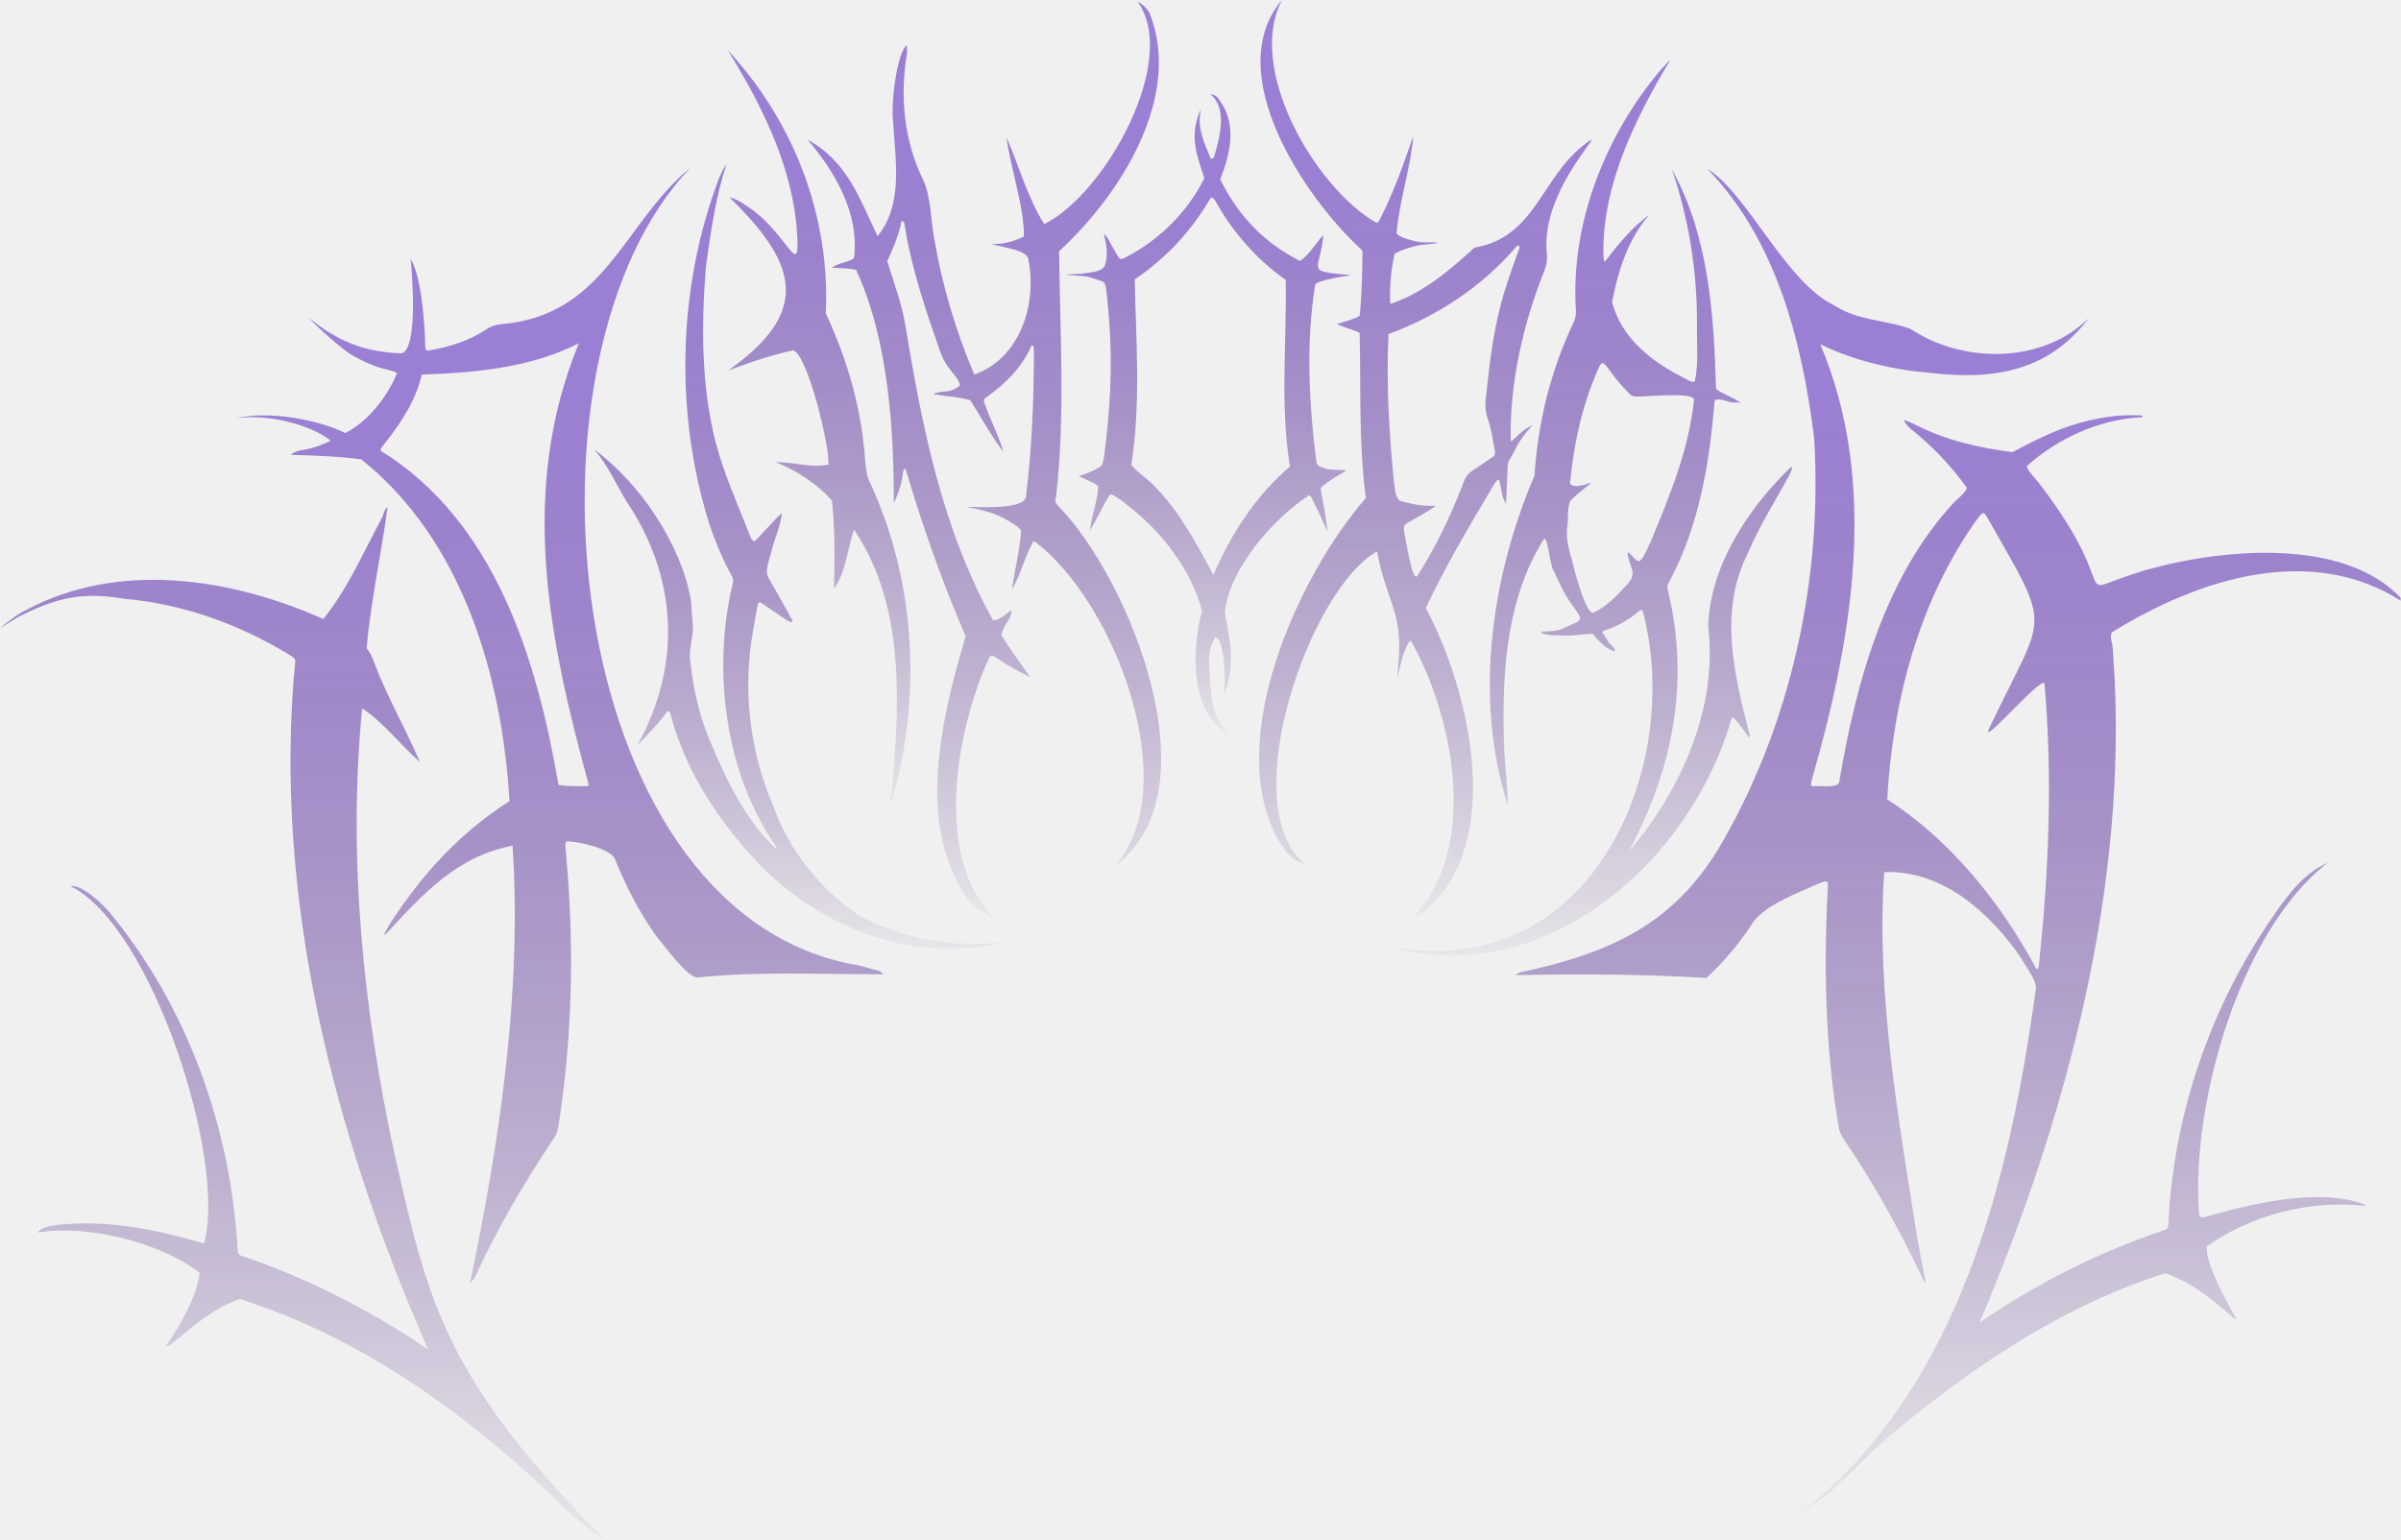
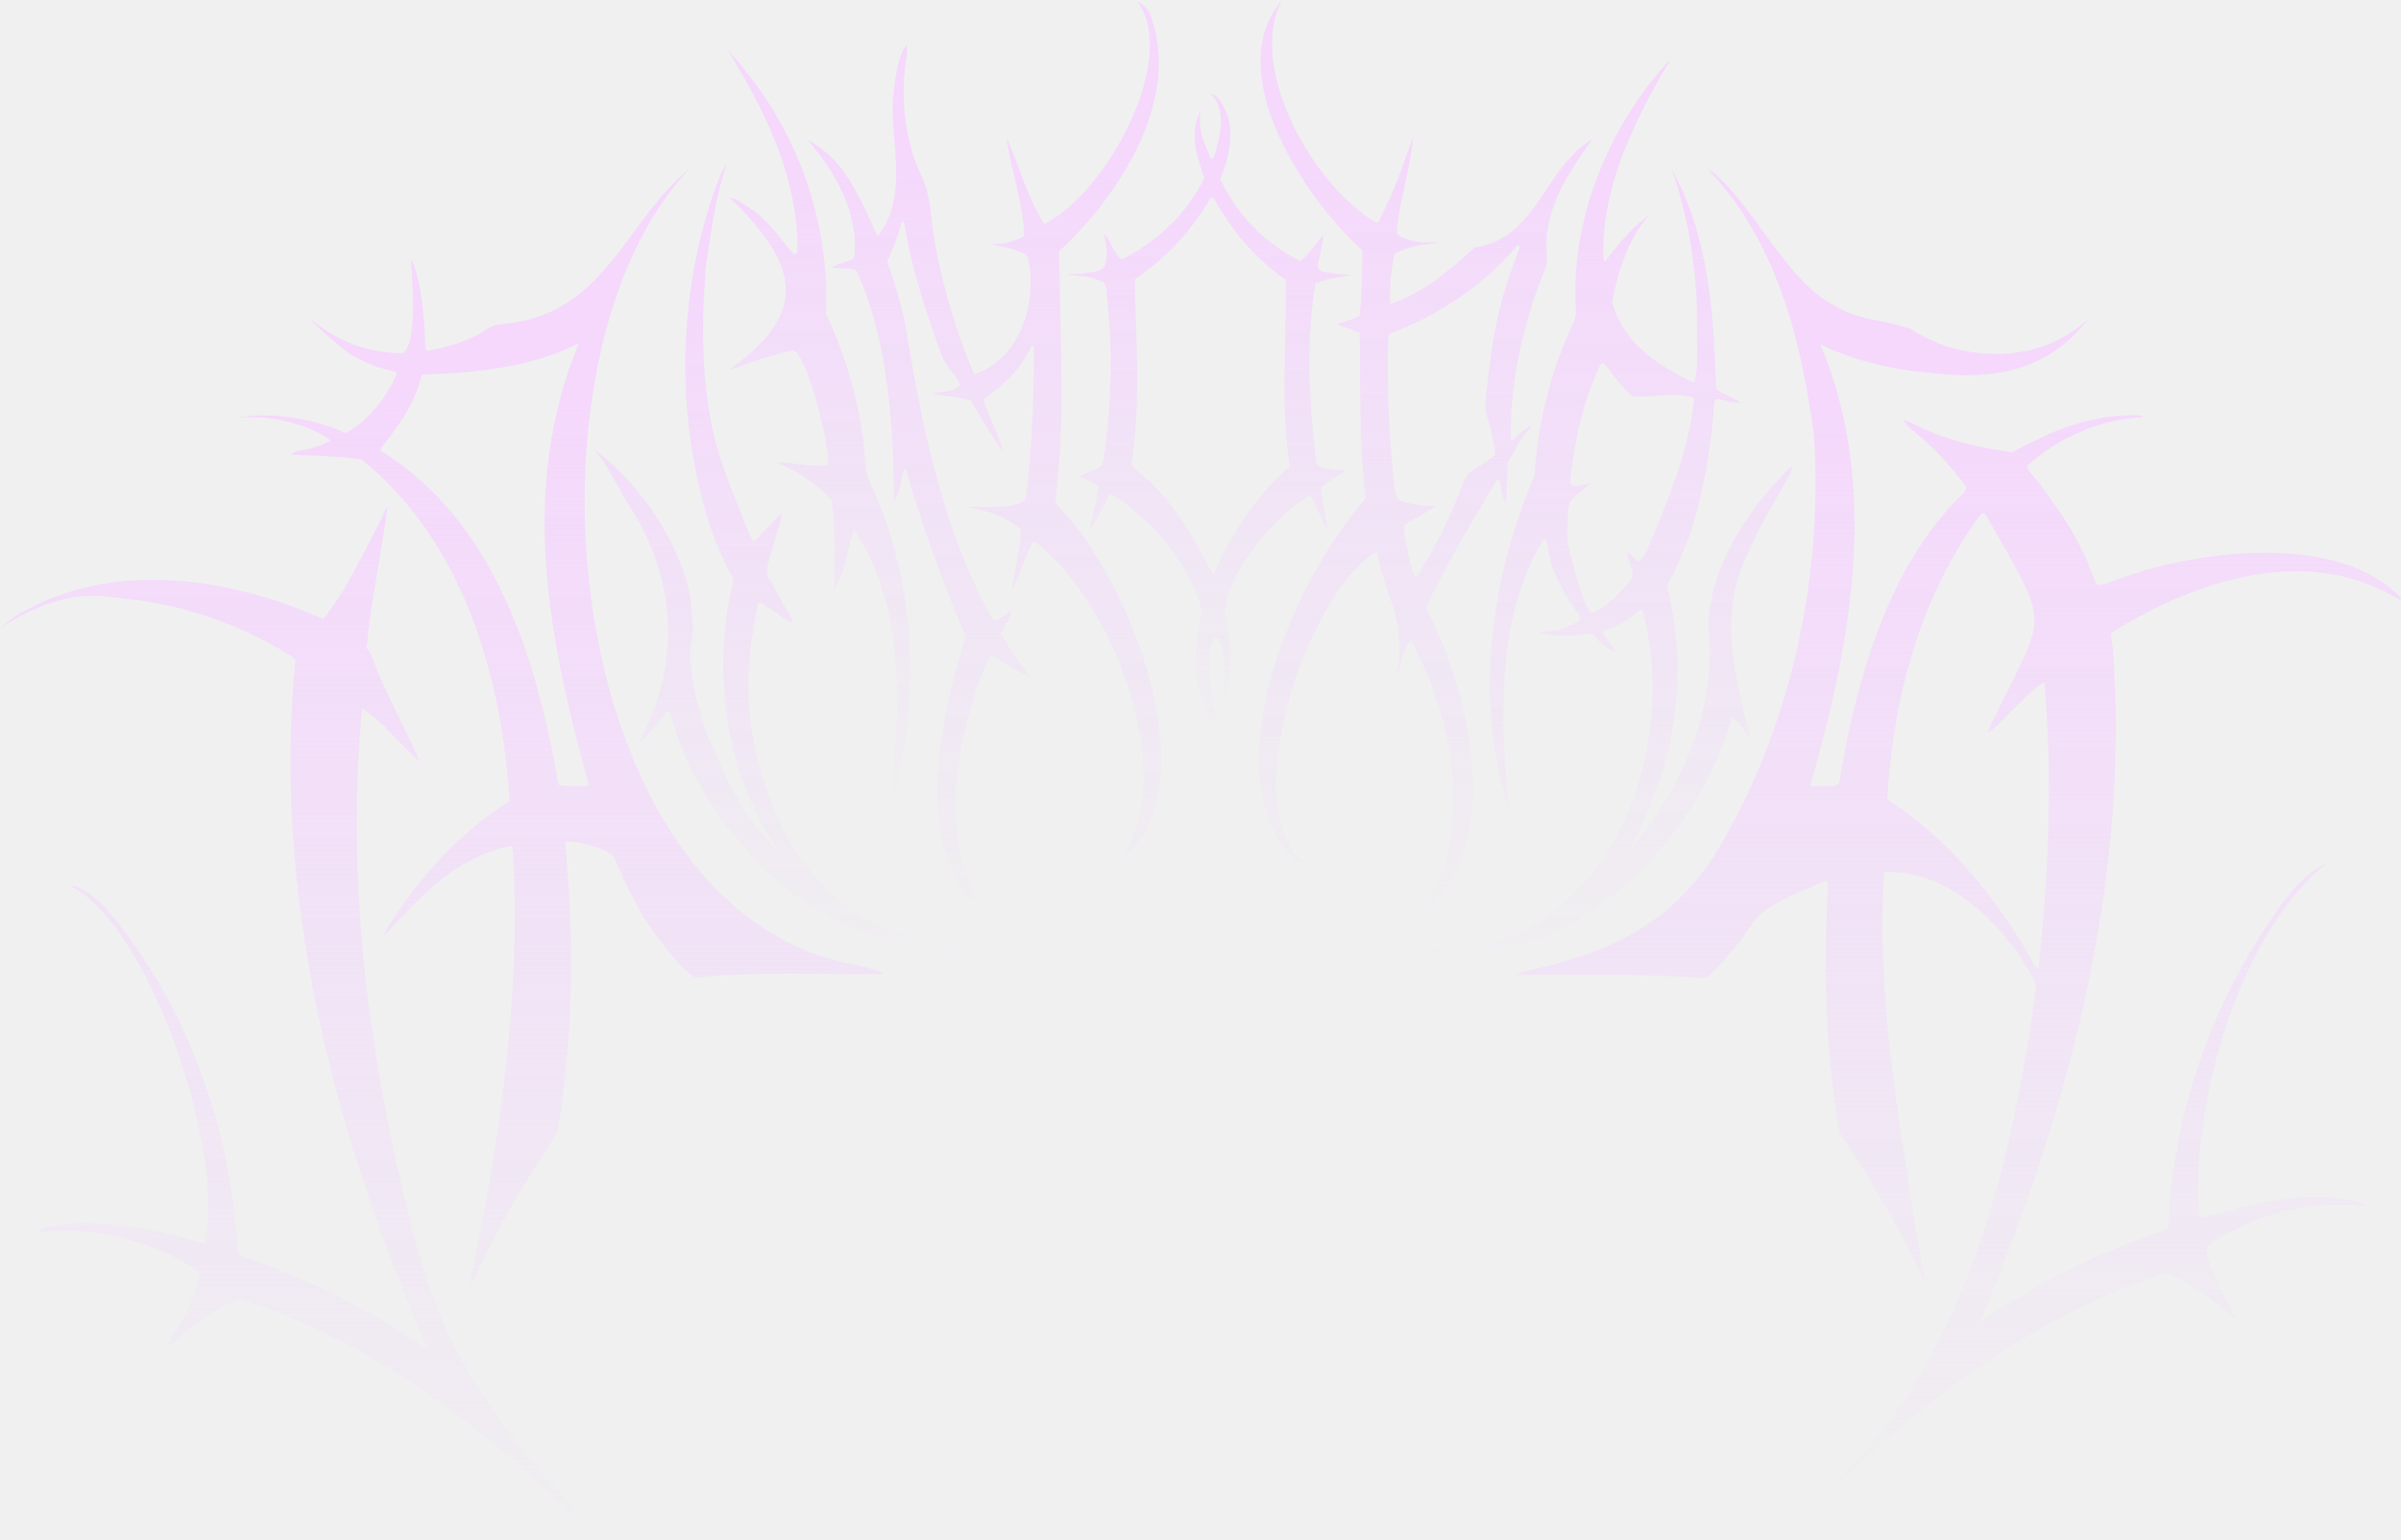
<svg xmlns="http://www.w3.org/2000/svg" width="1216" height="780" viewBox="0 0 1216 780" fill="none">
  <g clip-path="url(#clip0_11_6)">
    <path d="M1178.79 437.154C1134.58 471.362 1109.8 558.483 1113.63 613.851C1113.61 615.167 1114.13 617.313 1115.98 616.706C1140.92 609.708 1173.86 601.541 1197.64 610.211C1198.02 610.678 1197.37 611.079 1196.94 610.831C1168.68 608.006 1140.25 615.596 1117.65 631.421C1116.8 640.115 1127.81 659.643 1132.3 667.658C1132.4 668.104 1131.66 668.273 1131.43 667.894C1121.06 658.898 1109.9 649.325 1096.58 645.102C1043.66 661.707 997.323 693.631 955.284 728.896C940.72 741.741 928.771 757.093 912.21 766.057C992.203 703.96 1017.97 596.706 1031.02 501.297C1031.93 496.896 1025.68 489.487 1023.59 485.276C1008.59 463.539 984.537 440.644 954.262 441.809C950.088 503.541 961.506 566.776 971.155 628.039C972.267 634.459 973.63 640.833 974.854 647.236C974.945 647.59 975.245 650.259 974.831 649.945C962.98 624.918 949.701 600.349 933.952 577.426C932.554 575.292 931.419 573.13 931.128 570.547C924.283 529.944 923.538 488.615 925.816 447.581C925.297 445.329 922.491 447.327 921.085 447.623C910.764 452.323 894.841 457.997 888.039 467.001C881.369 477.463 873.402 486.933 864.219 495.444C832.064 493.476 799.839 493.438 767.529 494.003C767.107 493.941 769.653 492.771 769.833 492.617C813.495 483.333 846.849 469.165 870.601 429.519C907.027 367.696 923.262 293.02 918.756 221.621C912.64 173.029 899.692 121.487 864.566 85.388C885.395 98.479 904.4 143.177 929.219 154.819C940.637 162.442 955.049 162.03 967.496 166.589C994.436 184.383 1034.3 184.38 1057.81 161.224C1037.56 188.113 1009.61 192.65 977.943 188.942C958.621 187.353 939.107 182.788 921.882 174.413C951.666 244.579 938.174 323.309 917.798 394.404C917.621 395.637 916.382 397.969 917.95 398.321C920.981 397.889 930.164 399.426 931.424 396.506C939.808 346.578 954.467 292.134 989.92 254.22C991.703 252.397 995.66 249.49 996.145 247.11C988.125 236.09 978.843 226.148 968.211 217.687C966.646 216.452 965.433 214.935 964.295 213.155C964.194 212.982 964.363 212.778 964.553 212.844C966.626 213.584 968.715 214.438 970.651 215.45C985.718 223.188 1002.53 226.901 1019.24 229.068C1036.31 219.906 1051.06 212.876 1072.01 210.667C1075.64 210.376 1080.22 210.28 1084.69 210.469C1085.29 210.494 1085.29 211.38 1084.69 211.4C1063.54 212.321 1042.34 221.973 1026.65 235.98C1025.74 237.619 1032.46 243.984 1033.56 245.927C1078.1 304.506 1044.28 301.466 1086.42 288.875C1127.08 277.381 1187.41 272.704 1215.88 302.895C1215.93 303.211 1216.08 304.426 1215.98 304.356C1170.38 275.485 1114.32 292.631 1069.68 320.311C1068.72 321.767 1069.13 323.538 1069.43 324.956C1070.04 327.587 1070.18 330.254 1070.31 332.925C1078.47 448.073 1046.38 566.848 1002.57 670.02C1031.7 650.075 1063.26 634.15 1096.8 622.96C1098.66 622.169 1098.03 619.603 1098.3 617.976C1101.21 562.844 1120.26 508.367 1151.99 463.119C1158.61 453.315 1167.45 441.889 1178.81 437.156L1178.79 437.154ZM955.802 404.969C987.817 425.592 1013.32 457.237 1031.24 490.709C1031.5 490.865 1032.06 490.973 1032.24 490.639C1032.35 490.438 1032.46 490.237 1032.48 490.029C1037.66 442.318 1039.61 394.153 1035.45 346.287C1033.67 342.408 1001.94 380.01 1007.55 368.775C1036.24 308.117 1040.13 321.411 1005.88 261.144C1004.31 258.438 1002.86 261.192 1001.6 262.638C972.004 303.808 958.568 354.964 955.8 404.972L955.802 404.969Z" fill="url(#paint0_linear_11_6)" />
    <path d="M238.057 649.902C252.999 578.493 264.463 502.208 259.586 428.464C231.67 433.782 214.743 452.251 195.734 472.919C195.583 473.027 194.693 473.566 194.407 473.752C194.167 473.908 197.259 468.362 197.355 468.196C213.931 442.665 232.815 421.977 258.046 405.856C254.284 342.734 234.401 273.806 182.994 232.746C171.674 231.137 158.534 230.77 147.169 230.419C150.413 228.048 152.228 228.227 154.062 227.87C158.754 226.954 163.219 225.5 167.419 223.205C158.193 215.638 136.236 209.359 119.413 211.905C136.674 207.858 161.705 212.814 174.868 219.392C186.47 213.617 196.541 200.456 201.059 189.005C199.813 188.171 198.397 187.772 196.935 187.468C190.268 186.087 184.195 183.23 178.299 179.969C172.175 176.012 162.982 167.885 156.544 161.169C159.346 163.102 164.36 167.405 168.114 169.22C178.941 175.793 190.892 178.686 203.532 179.015C211.544 176.296 208.829 141.216 208.224 133.496L207.987 131.133C213.463 140.252 215.117 163.966 215.357 174.985C215.299 176.233 215.524 178.108 217.266 177.571C227.65 175.804 237.978 172.477 246.759 166.582C248.605 165.334 250.638 164.767 252.833 164.332C306.925 160.295 315.362 112.898 349.877 84.816C257.803 179.976 283.294 460.021 431.68 488.515C436.056 489.017 440.104 490.694 444.372 491.618C445.667 491.907 446.299 492.507 447.373 493.556C445.826 493.652 444.774 493.534 444.041 493.531C413.948 493.624 383.699 492.032 353.72 495.166C348.747 496.371 335.905 478.307 332.375 474.186C323.627 462.087 316.919 448.69 311.316 434.924C309.043 429.926 292.225 425.964 286.763 426.3C285.856 428.409 286.69 430.885 286.72 433.122C290.832 478.522 289.985 524.483 282.973 569.56C282.081 574.431 281.98 574.365 279.166 578.686C264.85 600.323 251.614 622.749 240.894 646.365C240.547 647.133 239.038 649.342 238.059 649.9L238.057 649.902ZM192.776 228.33C250.86 264.202 271.993 334.271 282.86 397.633C287.537 398.467 292.404 398.221 297.246 398.303C297.519 398.308 297.797 397.982 298.232 397.713C277.651 322.822 262.615 248.255 293.145 173.936C268.617 186.351 240.704 188.854 213.633 189.755C210.523 203.21 202.692 214.85 194.154 225.533C193.54 226.288 192.753 226.996 192.779 228.33H192.776Z" fill="url(#paint1_linear_11_6)" />
    <path d="M121.488 658.107C108.058 662.734 97.279 672.255 86.508 681.158C86.427 681.223 84.051 682.016 83.889 682.255C95.509 665.205 99.916 653.741 101.181 644.861C80.885 629.262 44.322 620.271 19.12 624.391C21.142 621.27 28.062 620.627 32.027 620.271C56.297 618.272 80.243 623.093 103.352 629.992C115.013 587.406 76.774 469.037 35.691 448.944C38.467 448.281 45.331 451.091 54.972 461.615C94.733 509.366 116.791 571.039 120.323 632.636C120.384 633.62 120.255 634.662 121.19 635.812C155.146 647.293 187.274 663.487 216.836 683.698C169.08 575.086 137.925 453.877 149.574 334.507C149.119 333.236 147.814 332.45 146.502 331.707C121.028 316.186 92.576 305.94 62.767 303.324C42.171 299.919 29.772 302.468 11.251 311.531C9.57 312.217 -0.372 318.566 0.018 318.242C8.604 311.062 12.311 309.548 13.036 309.139C59.864 283.944 116.983 292.764 163.735 313.595C175.98 298.556 184.164 279.5 193.481 262.309C194.109 260.994 194.799 257.705 196.293 256.926C193.254 279.673 187.704 304.968 185.669 328.391C187.53 330.545 188.587 333.186 189.583 335.827C195.833 352.674 205.709 369.511 212.614 386.021C202.49 377.123 194.586 366.232 183.391 358.868C176.076 434.754 183.934 512.133 200.222 586.52C216.849 659.508 225.309 698.371 306.045 779.737C306.399 780.094 301.117 776.928 300.793 776.659C298.214 774.518 291.684 769.351 289.173 767.129C241.708 720.073 186.01 678.627 121.488 658.107Z" fill="url(#paint2_linear_11_6)" />
    <path d="M763.696 407.942C746.21 354.032 755.464 291.521 777.142 240.999C778.872 214.066 785.332 187.732 796.975 163.323C797.958 161.292 798.198 159.276 798.125 157.029C795.311 113.335 813.007 68.504 841.072 35.398C847.062 29.044 847.211 28.368 841.601 37.625C825.538 65.845 811.164 96.925 812.089 130.039C812.251 130.722 811.953 132.461 812.982 132.361C820.026 123.029 826.281 115.979 831.77 111.62C833.004 110.546 835.264 108.655 834.569 109.664C824.208 122.02 819.434 137.485 816.448 153.049C821.366 171.864 837.249 183.777 853.934 191.985C855.003 192.49 857.069 194.234 858.392 193.082C860.318 183.752 859.289 173.998 859.448 164.515C859.63 138.126 855.345 110.616 846.748 85.878C865.408 119.248 868.027 159.622 869.089 197.034C872.449 199.7 876.616 200.592 881.468 203.978C881.736 204.167 880.209 203.732 877.605 203.926C874.894 203.717 868.937 200.614 868.285 203.635C865.865 234.551 860.493 266.239 845.785 293.944C844.991 295.448 844.043 296.884 844.619 298.644C856.594 347.788 845.922 392.19 824.716 431.658C851.35 400.54 870.128 358.564 865.137 317.196C865.984 286.761 885.521 257.326 906.974 236.64C908.812 235.955 906.094 240.825 906.289 240.619C899.106 253.678 891.164 266.347 885.286 280.072C870.123 310.196 878.444 342.092 886.262 372.978C886.307 373.352 885.832 373.56 885.587 373.269C883.683 371.002 882.876 369.4 881.723 368.047C880.391 366.483 879.319 364.66 877.572 363.478C877.425 363.38 877.228 363.4 877.099 363.518C857.221 434.422 785.101 499.941 707.564 480.677C708.742 480.619 717.093 481.442 718.269 481.495C809.419 488.359 852.025 386.229 832.069 309.877C831.962 309.194 831.052 308.815 830.534 309.204C825.199 313.987 819.126 317.391 812.259 319.478C809.536 320.987 816.243 326.987 817.513 328.474C817.67 328.946 818.198 330.005 817.323 329.915C811.761 327.916 807.875 322.4 806.686 321.145C801.475 321.13 796.229 322.418 790.932 321.883C787.519 321.896 784.105 322.021 780.866 320.718C780.464 320.585 780.545 319.997 780.97 319.982C784.517 319.844 789.023 319.799 791.764 318.318C801.852 313.527 802.525 315.323 795.761 305.817C791.999 300.811 789.678 295.059 787.061 289.462C784.833 286.907 784.113 272.269 782.029 272.92C762.022 304.366 760.424 344.552 761.858 380.922C762.513 390.711 763.421 397.402 763.694 407.937L763.696 407.942ZM824.246 280.266C824.516 278.405 828.023 283.909 829.348 284.054C831.411 286.133 835.457 275.174 836.359 273.587C845.805 250.748 855.325 227.682 857.899 202.894C859.615 198.226 832.526 201.104 829.067 200.873C827.437 201.003 826.185 200.584 825.06 199.314C809.472 183.524 813.351 176.923 806.406 194.295C800.12 210.331 796.937 227.391 795.164 244.441C795.412 246.851 799.599 246.374 802.423 245.591C803.564 245.274 806.072 244.33 805.708 244.714C802.995 247.167 797.359 251.189 795.106 254.069C794.411 256.053 794.151 258.071 794.125 260.107C794.118 262.442 794.1 264.81 793.731 267.107C792.682 275.194 796.254 282.829 797.85 290.615C798.982 294.147 803.263 310.376 806.754 310.527C813.146 307.575 818.372 302.418 823.027 297.19C829.988 290.469 825.51 288.649 824.246 280.266ZM811.414 320.233C812.312 324.464 818.077 327.547 817.915 330.116L811.414 320.233Z" fill="url(#paint3_linear_11_6)" />
    <path d="M523.49 274.014C519 281.536 517.081 291.157 512.487 298.579C513.839 289.171 516.593 278.317 517.129 268.87C516.436 267.484 515.364 266.911 514.413 266.259C506.1 260.291 499.238 258.674 489.162 256.741C496.184 256.972 518.019 258.147 519.569 251.933C522.663 227.212 523.599 202.271 523.627 177.38C523.505 176.353 523.834 175.226 522.461 174.922C517.882 185.814 509.298 194.405 499.708 201.139C498.861 201.626 498.009 202.53 498.383 203.572C501.238 212.108 505.612 220.208 508.183 228.834C503.789 223.77 495.84 209.703 491.441 202.811C486.379 201.091 478.857 200.792 473.669 199.816C471.302 199.858 474.184 198.789 477.229 198.447C482.361 198.277 483.501 197.077 486.106 195.394C486.429 193.064 482.285 188.904 480.925 186.866C478.649 184.101 477.122 180.955 475.972 177.624C468.733 156.82 461.545 135.811 458.177 113.993C458.038 113.192 457.972 112.306 456.931 111.919C455.907 112.715 456.304 113.988 455.97 115.01C454.359 120.973 451.968 126.719 449.336 132.308C452.582 142.743 456.385 152.863 458.314 163.609C466.809 215.189 477.084 267.908 502.871 314.102C504.742 314.926 509.281 311.534 512.123 309.129C512.608 311.572 510.51 314.577 509.25 316.533C507.991 318.488 508.032 319.294 507.013 321.496C511.18 328.506 516.922 336.149 521.569 342.802C521.083 342.892 510.449 337.379 506.36 334.356C504.96 333.673 502.479 331.047 501.157 332.84C484.634 368.112 472.159 434.615 503.579 464.94C492.303 459.341 489.936 457.716 482.457 441.741C466.415 406.159 478.541 357.336 489.079 322.378C477.057 294.78 467.188 266.246 458.589 237.476C457.429 237.679 457.459 238.877 457.287 239.796C457.022 242.492 455.833 248.357 452.668 254.895C452.668 219.253 450.334 172.879 433.596 136.757C430.079 135.796 425.232 135.921 421.359 135.663C424.264 133.067 430.656 132.76 432.522 130.639C435.288 108.321 423.111 87.254 409.031 70.789C429.167 81.74 435.414 100.812 444.458 119.657C457.621 103.378 453.421 81.188 452.352 61.951C451.032 52.245 454.342 26.192 459.361 22.797C459.189 25.232 459.446 26.269 459.355 27.088C455.634 48.906 457.843 71.65 467.772 91.61C471.742 101.01 471.267 111.655 473.277 121.573C477.236 144.967 484.202 167.905 493.433 189.765C516.81 181.422 525.336 153.91 520.815 131.322C520.191 126.431 506.249 125.191 502.065 123.526C507.994 123.96 513.387 122.303 518.578 119.795C518.608 104.023 512.12 86.912 509.774 69.634C516.337 84.731 520.249 99.75 528.838 113.526C560.041 98.113 597.42 30.078 576.159 0.884C578.935 2.006 581.286 5.009 582.141 6.392C599.2 49.004 567.327 98.851 536.385 127.274C536.827 168.816 539.619 210.679 534.79 252.083C534.023 253.961 534.81 255.199 536.107 256.505C572.038 293.316 615.829 400.95 564.895 438.482C600.302 397.605 563.712 303.213 523.49 274.002V274.014Z" fill="url(#paint4_linear_11_6)" />
    <path d="M776.212 215.289C767.471 224.968 767.969 227.632 764.407 233.075C763.83 233.954 763.615 234.908 763.593 235.925C763.451 241.654 762.938 249.497 762.74 255.287C760.328 251.468 760.498 247.313 759.261 243.218C757.691 242.264 754.786 249.199 753.712 250.414C742.549 269.277 731.371 288.227 722.089 308.084C744.311 349.247 763.19 428.936 720.183 462.532C717.606 464.116 715.768 464.633 716.112 464.324C749.365 429.127 736.033 362.544 714.514 324.532C712.899 324.964 711.47 330.264 710.509 331.948C709.298 336.925 709.114 337.359 707.548 343.681C711.708 308.948 703.159 309.247 697.402 279.357C663.853 297.873 624.744 407.269 660.723 437.689C653.31 435.798 649.57 428.856 647.317 425.542C619.341 375.368 657.724 291.192 691.779 252.287C687.994 224.614 689.291 196.466 688.603 168.62C685.516 167.104 680.164 165.793 677.183 164.172C682.095 162.406 684.389 162.336 688.598 160.031C689.746 149.185 689.943 137.872 690.012 126.968C660.399 100.003 618.251 36.455 649.295 -0.005C630.949 34.464 665.696 94.726 697.005 112.858C697.925 112.82 698.287 112.243 698.568 111.658C705.832 97.498 710.499 84.239 715.743 68.961C714.405 85.288 708.664 101.736 707.313 118.118C708.514 120.45 715.505 121.929 718.115 122.492C720.736 123.094 723.179 122.579 727.277 122.785C726.6 123.672 719.182 124.046 718.319 124.302C714.115 125.364 710.153 126.431 706.292 128.542C704.477 136.8 703.665 145.5 704.133 153.963C720.726 148.445 734.018 137.033 746.756 125.457C777.008 120.425 780.383 90.952 801.488 73.95C819.085 60.209 779.23 94.824 783.483 129.1C783.6 131.824 783.276 134.352 782.244 136.913C771.286 164.172 764.457 194.568 765.132 223.529C767.041 222.974 769.643 218.488 776.209 215.282L776.212 215.289ZM727.194 256.228C723.015 259.329 718.398 261.654 713.917 264.28C710.828 266.1 710.835 266.186 711.199 269.942C711.882 272.294 715.144 294.858 717.665 291.91C725.209 280.326 731.528 267.835 736.903 255.099C744.974 236.412 739.067 243.326 755.952 231.533C756.968 230.823 757.373 229.834 757.112 228.478C756.05 222.902 755.327 217.247 753.421 211.87C752.21 208.453 752.078 204.955 752.533 201.478C754.533 182.592 756.743 163.519 762.692 145.392C764.546 139.142 766.95 133.084 769.074 126.928C769.339 126.16 770.058 125.068 769.319 124.631C768.242 123.993 767.719 125.369 767.079 125.991C749.843 145.68 727.76 160.185 703.233 169.251C702.004 194.214 703.528 219.424 705.968 244.313C706.545 247.602 706.269 250.808 708.706 253.567C714.431 255.382 721.06 256.61 727.191 256.231L727.194 256.228ZM727.28 122.788C730.314 123.237 719.184 124.048 718.322 124.304L727.28 122.788Z" fill="url(#paint5_linear_11_6)" />
    <path d="M338.163 360.143C333.541 366.528 328.077 372.084 322.826 377.51C345.495 336.709 343.131 292.264 317.114 253.713C311.809 244.986 307.736 235.329 300.834 227.637C324.039 244.596 345.083 275.832 350.006 304.411C350.2 308.087 350.385 311.767 350.774 315.425C351.702 322.531 348.127 329.269 349.806 336.317C351.257 350.141 354.501 363.691 360.046 376.495C368.139 395.645 377.517 415.512 392.882 429.848C393.709 429.986 392.619 428.095 392.26 427.683C385.089 417.568 380.058 406.142 375.699 394.59C364.913 362.842 363.391 327.781 371.183 295.184C371.451 294.183 371.375 293.203 370.834 292.279C366.043 283.462 362.094 274.162 358.997 264.629C341.574 208.581 343.326 145.53 363.97 90.802C365.649 86.571 367.697 83.239 367.972 83.194C362.321 99.772 360.028 117.769 357.492 135.088C355.191 164.633 355.065 194.932 362.387 223.843C366.539 239.904 373.441 255.036 379.456 270.451C380.005 271.817 380.419 273.319 381.835 274.283C383.777 273.095 384.973 271.237 386.49 269.701C389.863 266.352 392.273 263.226 395.989 259.864C395.332 266.595 392.591 272.003 390.96 278.34C390.131 282.483 386.912 289.141 389.284 292.867C393.35 299.992 397.425 307.12 401.349 314.321C401.445 314.512 401.195 314.898 401.051 315.167C398.753 315.014 396.902 313.003 395.001 311.865C391.779 309.731 388.632 307.492 385.448 305.302C384.905 304.928 383.967 305.302 383.848 305.948C383.026 310.381 382.126 314.803 381.433 319.254C376.066 349.096 379.517 380.254 391.56 408.128C399.367 430.488 414.843 449.745 434.241 463.328C456.642 475.65 483.188 480.641 508.573 477.244C461.113 489.549 410.211 467.927 379.12 431.881C361.315 411.982 346.696 388.487 339.804 362.611C339.553 361.715 339.553 360.595 338.165 360.146L338.163 360.143Z" fill="url(#paint6_linear_11_6)" />
    <path d="M609.953 90.234C605.946 77.944 602.014 68.426 608.37 54.934C605.829 64.487 610.006 72.494 613.217 80.445C614.264 80.314 614.613 80.222 614.891 79.333C617.743 69.83 621.877 54.801 612.841 47.593C616.777 48.474 616.853 49.797 618.302 51.73C626.426 63.633 622.972 78.359 617.988 90.817C626.853 108.979 640.056 122.936 658.417 132.21C663.256 129.037 666.389 123.039 670.255 119.069C668.505 138.098 660.253 137.169 684.252 139.373C678.452 140.473 670.938 141.282 666.164 143.79C661.307 173.378 662.882 203.981 666.644 233.652C666.758 234.79 667.33 235.902 668.485 236.384C671.471 237.629 673.57 238.126 681.461 238.189C682.121 238.29 680.497 239.1 679.868 239.575C676.27 241.734 672.333 244.124 669.277 246.72C668.698 247.805 668.991 248.624 669.14 249.434C670.644 257.27 671.178 260.128 672.376 269.199C669.13 262.673 668.612 260.589 665.901 255.596C665.089 253.969 664.677 252.106 663.006 250.876C644.683 262.864 622.105 288.606 620.322 310.801C623.093 324.923 625.935 338.509 619.538 352.468C621.073 346.591 620.408 323.781 615.455 322.749C613.238 326.975 611.857 331.484 612.368 336.239C613.45 348.579 612.153 365.034 624.271 372.832C602.128 363.317 603.518 329.179 608.757 309.458C603.903 291.142 591.827 274.044 577.544 261.365C572.953 257.489 568.384 253.396 563.107 250.461C561.76 250.298 561.234 252.257 560.541 253.13C558.086 257.567 554.761 264.315 552.079 268.626C552.766 261.064 556.003 253.843 556.21 246.233C552.964 243.798 550.051 243.281 546.44 241.147C550.4 239.906 553.325 238.839 556.809 236.693C558.756 235.721 558.706 233.253 559.138 231.395C562.225 208.382 563.565 185.02 561.699 161.852C561.269 157.024 560.941 152.188 560.344 147.372C559.707 142.243 559.153 142.888 555.35 141.598C552.822 140.739 551.864 140.142 547.507 139.778C539.535 139.137 535.771 139.18 547.523 138.678C555.264 137.729 559.221 137.202 559.881 133.4C561.284 128.972 560.266 123.071 559.049 118.625C560.142 119.2 560.832 120.445 561.08 120.875C562.584 123.486 563.962 126.167 565.512 128.748C567.317 131.753 567.522 131.799 570.624 130.099C587.481 121.219 601.524 107.309 609.953 90.237V90.234ZM574.685 141.585C575.35 172.816 577.843 204.543 572.966 235.538C576.71 240.09 581.865 242.779 585.653 247.321C598.065 260.19 606.176 275.94 614.56 291.27C623.455 270.441 636.003 251.172 653.307 236.329C648.17 205.121 651.778 173.032 651.156 141.839C636.797 131.661 625.068 118.487 616.355 103.26C615.506 101.889 615.152 100.44 613.331 99.973C603.675 116.669 590.963 130.491 574.685 141.585Z" fill="url(#paint7_linear_11_6)" />
    <path d="M450.901 408.323C455.399 361.835 459.798 308.458 432.481 268.322C429.088 278.445 428.631 289.377 422.411 298.28C422.654 283.256 423.023 268.792 421.364 253.723C415.324 246.291 402.391 237.436 392.649 234.22C401.405 233.803 410.927 237.32 419.528 235.355C420.492 227.187 408.874 178.882 401.63 177.488C391.297 179.818 381.183 183.014 371.292 186.77C368.827 187.825 368.094 188.091 370.883 186.16C412.186 156.23 401.891 131.653 369.421 99.938C373.059 100.895 374.748 102.017 377.552 103.99C399.511 117.159 406.303 147.36 403.2 112.396C399.731 81.133 384.895 51.755 368.584 25.421C402.164 61.703 420.545 109.669 418.234 158.778C429.321 182.409 436.519 207.81 438.206 233.878C438.565 237.551 438.911 241.189 440.64 244.544C464.144 295.295 467.145 355.011 450.901 408.331V408.323Z" fill="url(#paint8_linear_11_6)" />
  </g>
  <defs>
    <linearGradient id="paint0_linear_11_6" x1="991.748" y1="85.388" x2="991.748" y2="766.057" gradientUnits="userSpaceOnUse">
-       <stop offset="0.167" stop-color="#9b7fd4" />
-       <stop offset="1" stop-color="#4b2178" stop-opacity="0.05" />
+       <stop offset="0.167" stop-color="#F5D8FC" />
+       <stop offset="1" stop-color="#F0D8FC" stop-opacity="0.05" />
    </linearGradient>
    <linearGradient id="paint1_linear_11_6" x1="223.69" y1="84.816" x2="223.69" y2="779.765" gradientUnits="userSpaceOnUse">
-       <stop offset="0.167" stop-color="#9b7fd4" />
-       <stop offset="1" stop-color="#4b2178" stop-opacity="0.05" />
+       <stop offset="0.167" stop-color="#F5D8FC" />
+       <stop offset="1" stop-color="#F0D8FC" stop-opacity="0.05" />
    </linearGradient>
    <linearGradient id="paint2_linear_11_6" x1="223.69" y1="84.816" x2="223.69" y2="779.765" gradientUnits="userSpaceOnUse">
-       <stop offset="0.167" stop-color="#9b7fd4" />
-       <stop offset="1" stop-color="#4b2178" stop-opacity="0.05" />
+       <stop offset="0.167" stop-color="#F5D8FC" />
+       <stop offset="1" stop-color="#F0D8FC" stop-opacity="0.05" />
    </linearGradient>
    <linearGradient id="paint3_linear_11_6" x1="807.59" y1="30.643" x2="807.59" y2="484.086" gradientUnits="userSpaceOnUse">
-       <stop offset="0.167" stop-color="#9b7fd4" />
-       <stop offset="1" stop-color="#4b2178" stop-opacity="0.05" />
+       <stop offset="0.167" stop-color="#F5D8FC" />
+       <stop offset="1" stop-color="#F0D8FC" stop-opacity="0.05" />
    </linearGradient>
    <linearGradient id="paint4_linear_11_6" x1="498.546" y1="0.884" x2="498.546" y2="464.94" gradientUnits="userSpaceOnUse">
-       <stop offset="0.167" stop-color="#9b7fd4" />
-       <stop offset="1" stop-color="#4b2178" stop-opacity="0.05" />
+       <stop offset="0.167" stop-color="#F5D8FC" />
+       <stop offset="1" stop-color="#F0D8FC" stop-opacity="0.05" />
    </linearGradient>
    <linearGradient id="paint5_linear_11_6" x1="721.831" y1="-0.005" x2="721.831" y2="464.41" gradientUnits="userSpaceOnUse">
-       <stop offset="0.167" stop-color="#9b7fd4" />
-       <stop offset="1" stop-color="#4b2178" stop-opacity="0.05" />
+       <stop offset="0.167" stop-color="#F5D8FC" />
+       <stop offset="1" stop-color="#F0D8FC" stop-opacity="0.05" />
    </linearGradient>
    <linearGradient id="paint6_linear_11_6" x1="404.703" y1="83.194" x2="404.703" y2="480.718" gradientUnits="userSpaceOnUse">
-       <stop offset="0.167" stop-color="#9b7fd4" />
-       <stop offset="1" stop-color="#4b2178" stop-opacity="0.05" />
+       <stop offset="0.167" stop-color="#F5D8FC" />
+       <stop offset="1" stop-color="#F0D8FC" stop-opacity="0.05" />
    </linearGradient>
    <linearGradient id="paint7_linear_11_6" x1="612.152" y1="47.593" x2="612.152" y2="372.832" gradientUnits="userSpaceOnUse">
-       <stop offset="0.167" stop-color="#9b7fd4" />
-       <stop offset="1" stop-color="#4b2178" stop-opacity="0.05" />
+       <stop offset="0.167" stop-color="#F5D8FC" />
+       <stop offset="1" stop-color="#F0D8FC" stop-opacity="0.05" />
    </linearGradient>
    <linearGradient id="paint8_linear_11_6" x1="414.838" y1="25.421" x2="414.838" y2="408.331" gradientUnits="userSpaceOnUse">
-       <stop offset="0.167" stop-color="#9b7fd4" />
-       <stop offset="1" stop-color="#4b2178" stop-opacity="0.05" />
+       <stop offset="0.167" stop-color="#F5D8FC" />
+       <stop offset="1" stop-color="#F0D8FC" stop-opacity="0.05" />
    </linearGradient>
    <clipPath id="clip0_11_6">
      <rect width="1215.81" height="779.642" fill="white" />
    </clipPath>
  </defs>
</svg>
